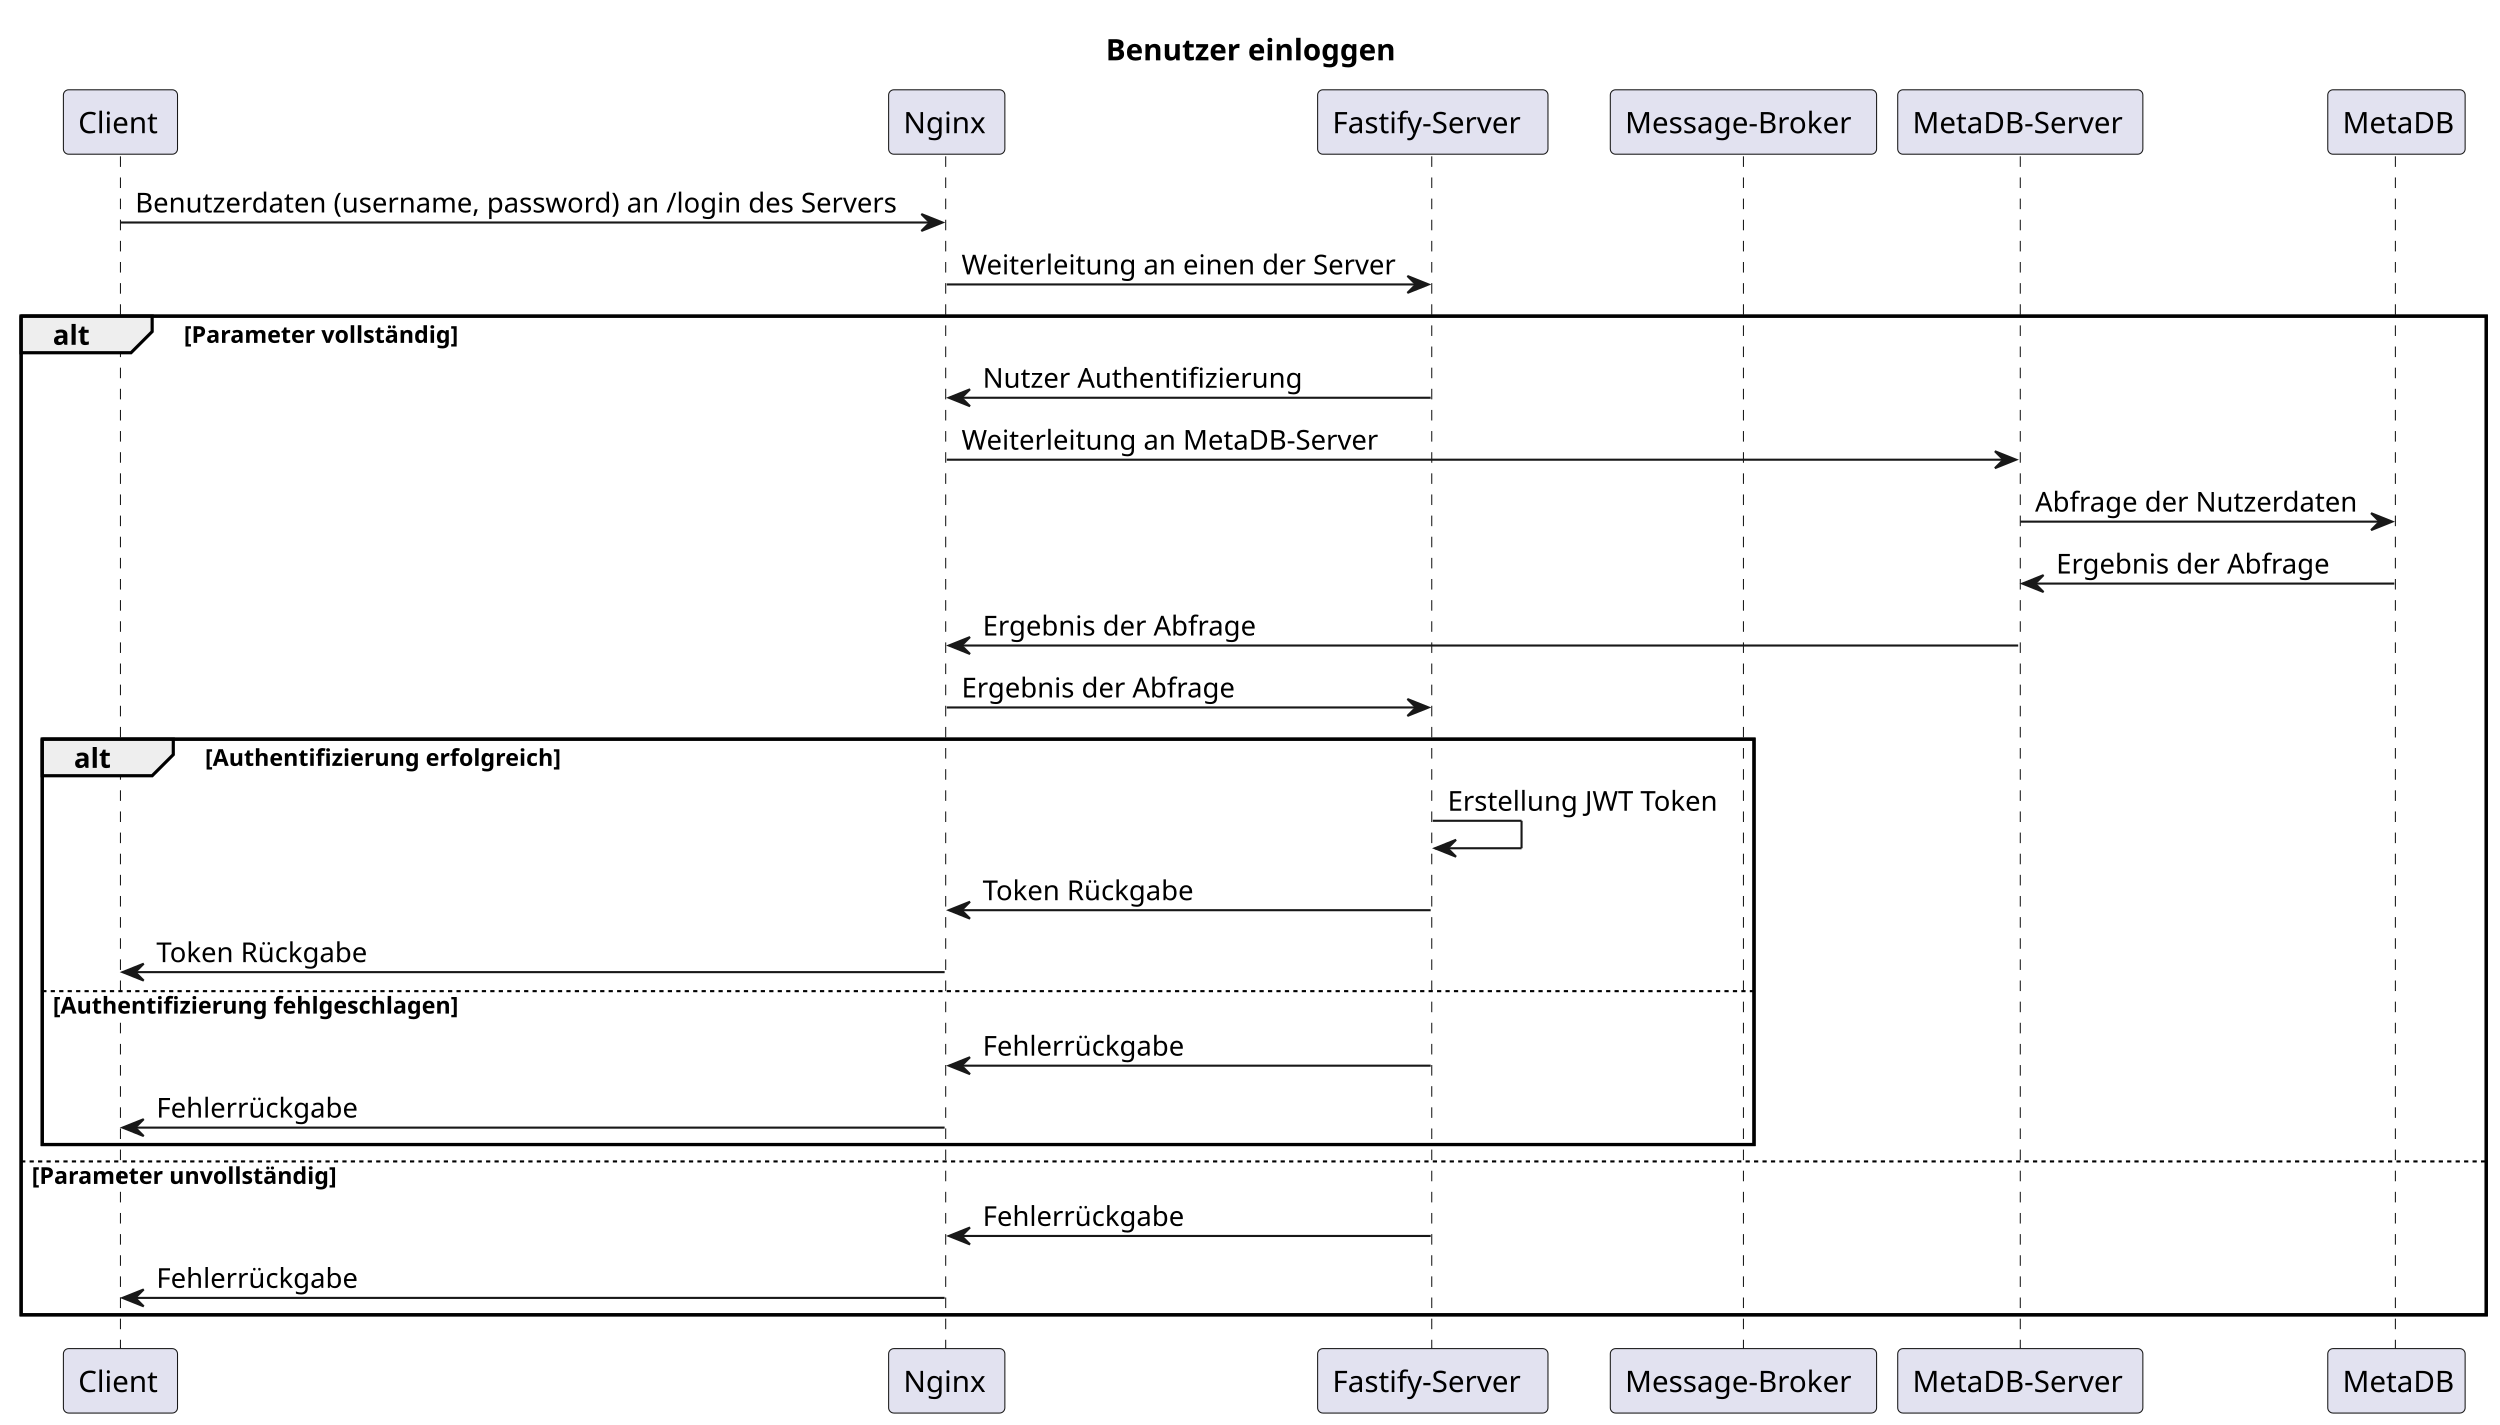
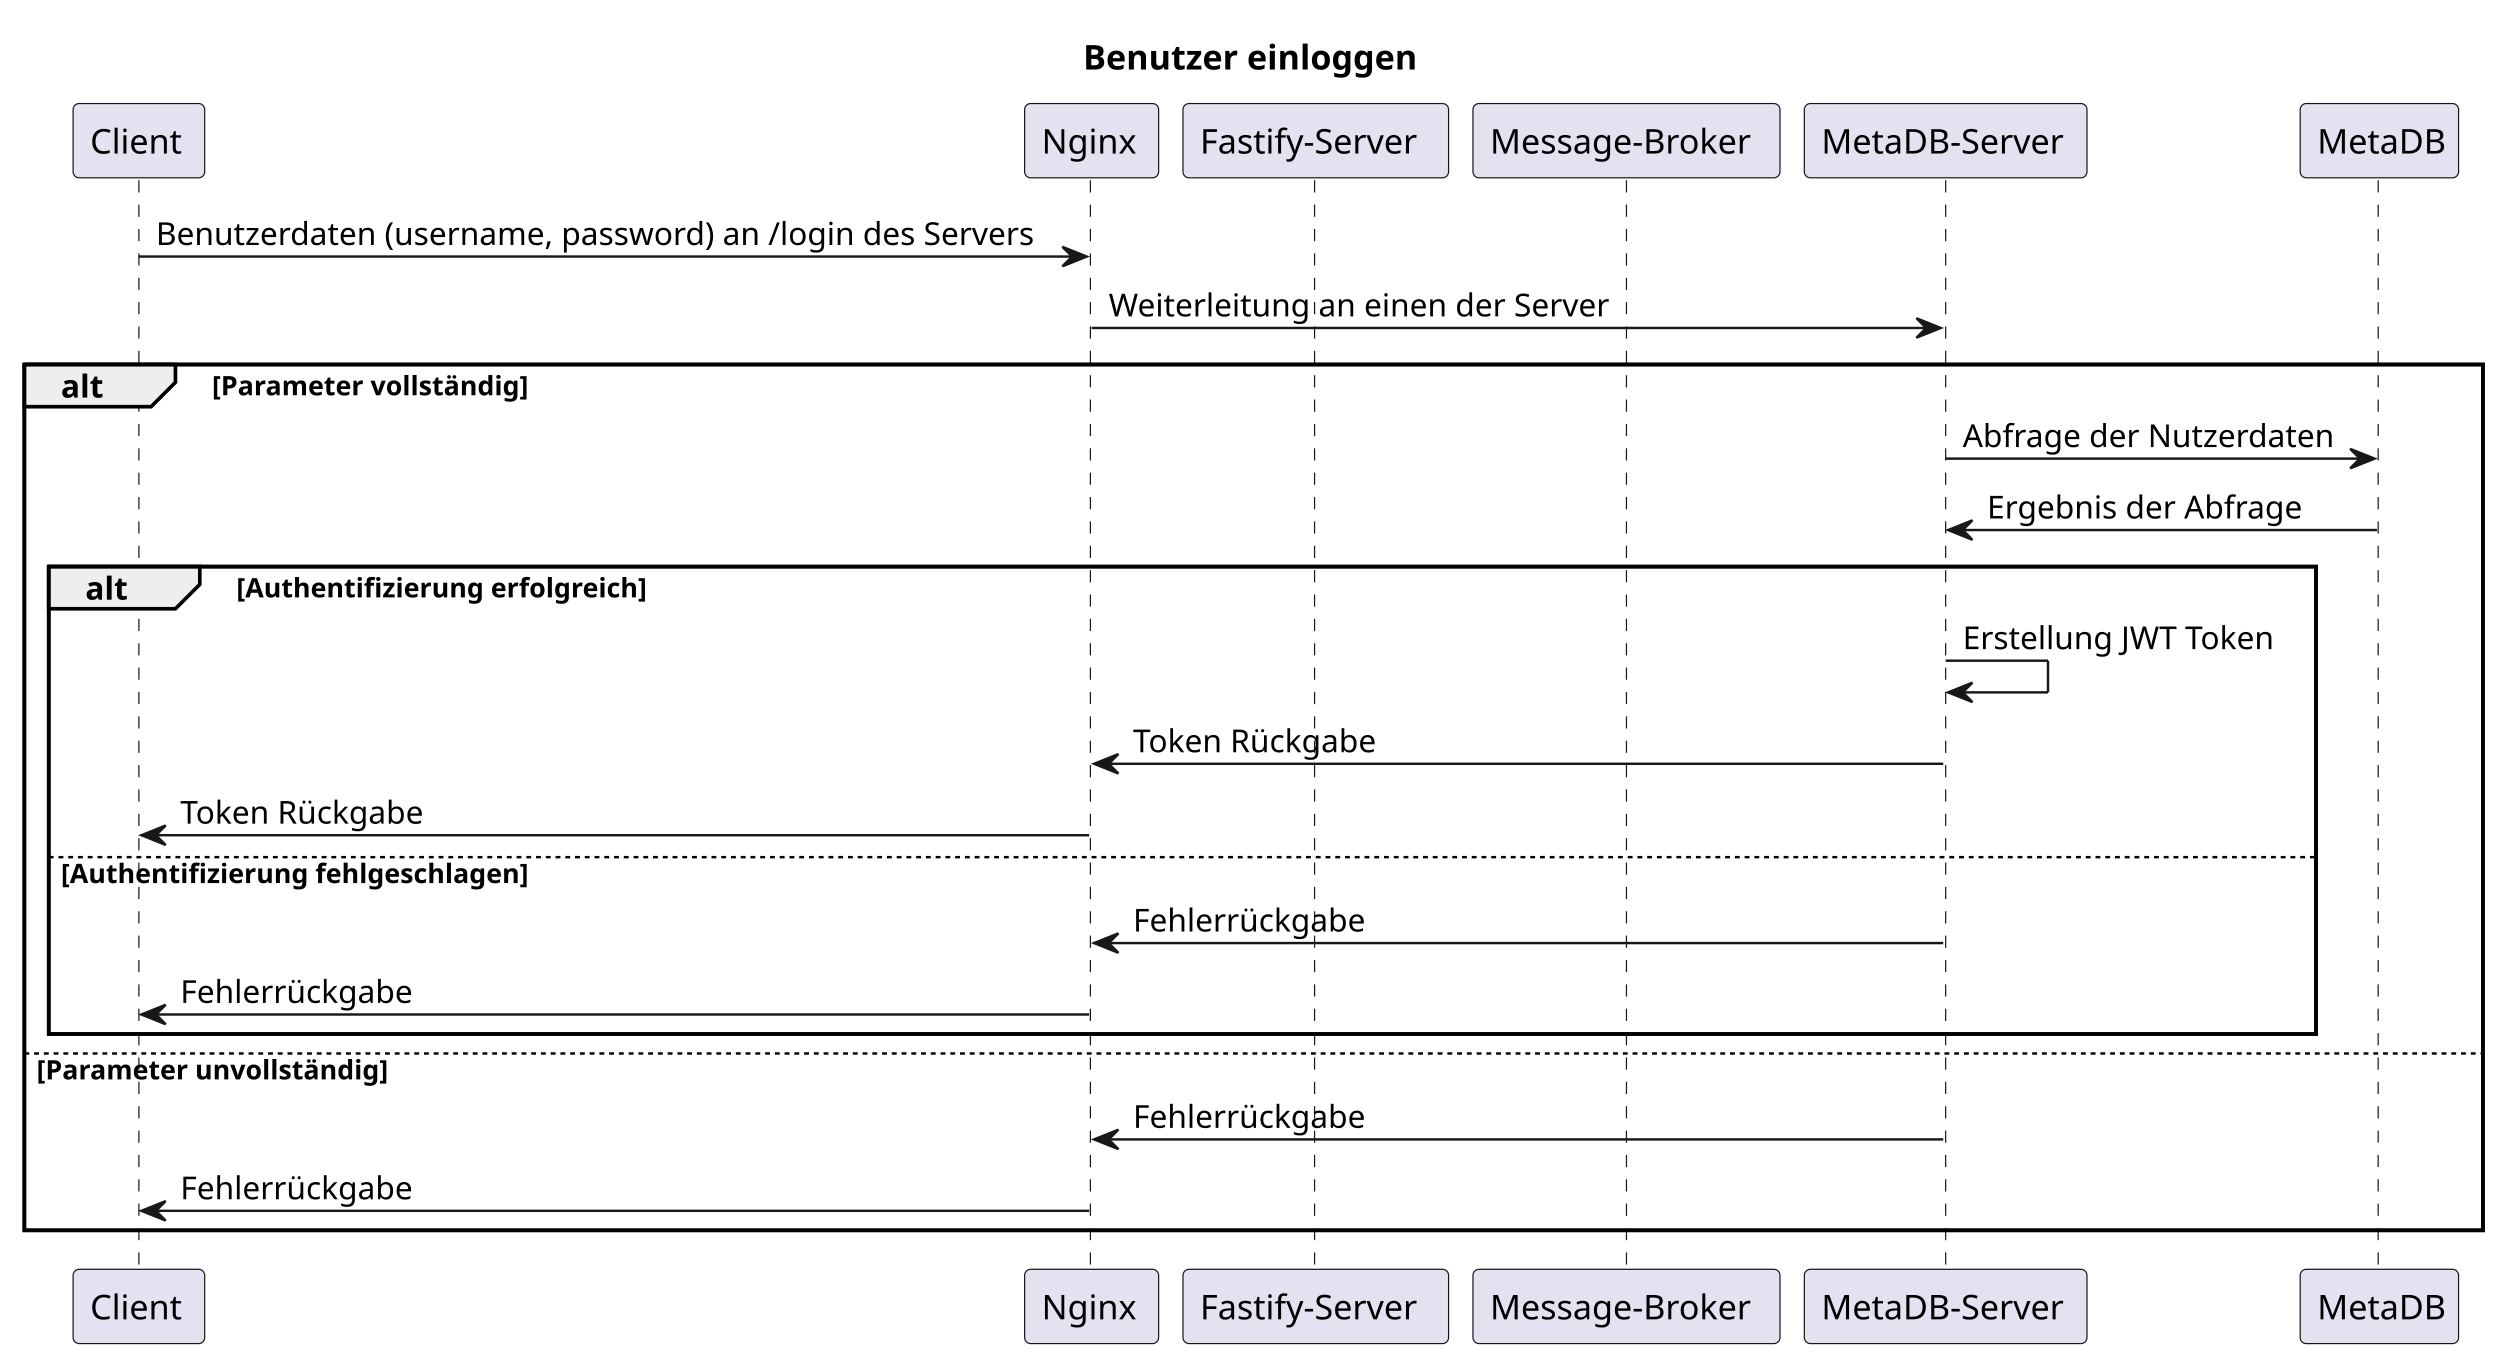
- <svg xmlns="http://www.w3.org/2000/svg" contentStyleType="text/css" height="674px" preserveAspectRatio="none" style="width:1183px;height:674px;background:#FFFFFF;" version="1.1" viewBox="0 0 1183 674" width="1183px" zoomAndPan="magnify">
+ <svg xmlns="http://www.w3.org/2000/svg" contentStyleType="text/css" height="557px" preserveAspectRatio="none" style="width:1026px;height:557px;background:#FFFFFF;" version="1.1" viewBox="0 0 1026 557" width="1026px" zoomAndPan="magnify">
  <defs />
  <g>
-     <text fill="#000000" font-family="sans-serif" font-size="14" font-weight="bold" lengthAdjust="spacing" textLength="139" x="523.25" y="28.535">Benutzer einloggen</text>
-     <rect fill="none" height="472.568" style="stroke:#000000;stroke-width:1.5;" width="1166.5" x="10" y="149.598" />
-     <rect fill="none" height="191.818" style="stroke:#000000;stroke-width:1.5;" width="810" x="20" y="349.772" />
-     <line style="stroke:#181818;stroke-width:0.5;stroke-dasharray:5.0,5.0;" x1="57" x2="57" y1="73.977" y2="639.166" />
-     <line style="stroke:#181818;stroke-width:0.5;stroke-dasharray:5.0,5.0;" x1="447.5" x2="447.5" y1="73.977" y2="639.166" />
-     <line style="stroke:#181818;stroke-width:0.5;stroke-dasharray:5.0,5.0;" x1="677.5" x2="677.5" y1="73.977" y2="639.166" />
-     <line style="stroke:#181818;stroke-width:0.5;stroke-dasharray:5.0,5.0;" x1="825" x2="825" y1="73.977" y2="639.166" />
-     <line style="stroke:#181818;stroke-width:0.5;stroke-dasharray:5.0,5.0;" x1="956" x2="956" y1="73.977" y2="639.166" />
-     <line style="stroke:#181818;stroke-width:0.5;stroke-dasharray:5.0,5.0;" x1="1133.5" x2="1133.5" y1="73.977" y2="639.166" />
+     <text fill="#000000" font-family="sans-serif" font-size="14" font-weight="bold" lengthAdjust="spacing" textLength="139" x="444.5" y="28.535">Benutzer einloggen</text>
+     <rect fill="none" height="355.326" style="stroke:#000000;stroke-width:1.5;" width="1009" x="10" y="149.598" />
+     <rect fill="none" height="191.818" style="stroke:#000000;stroke-width:1.5;" width="930.5" x="20" y="232.529" />
+     <line style="stroke:#181818;stroke-width:0.5;stroke-dasharray:5.0,5.0;" x1="57" x2="57" y1="73.977" y2="521.924" />
+     <line style="stroke:#181818;stroke-width:0.5;stroke-dasharray:5.0,5.0;" x1="447.5" x2="447.5" y1="73.977" y2="521.924" />
+     <line style="stroke:#181818;stroke-width:0.5;stroke-dasharray:5.0,5.0;" x1="539.5" x2="539.5" y1="73.977" y2="521.924" />
+     <line style="stroke:#181818;stroke-width:0.5;stroke-dasharray:5.0,5.0;" x1="667.5" x2="667.5" y1="73.977" y2="521.924" />
+     <line style="stroke:#181818;stroke-width:0.5;stroke-dasharray:5.0,5.0;" x1="798.5" x2="798.5" y1="73.977" y2="521.924" />
+     <line style="stroke:#181818;stroke-width:0.5;stroke-dasharray:5.0,5.0;" x1="976" x2="976" y1="73.977" y2="521.924" />
    <rect fill="#E2E2F0" height="30.488" rx="2.5" ry="2.5" style="stroke:#181818;stroke-width:0.5;" width="54" x="30" y="42.488" />
    <text fill="#000000" font-family="sans-serif" font-size="14" lengthAdjust="spacing" textLength="40" x="37" y="63.023">Client</text>
-     <rect fill="#E2E2F0" height="30.488" rx="2.5" ry="2.5" style="stroke:#181818;stroke-width:0.5;" width="54" x="30" y="638.166" />
-     <text fill="#000000" font-family="sans-serif" font-size="14" lengthAdjust="spacing" textLength="40" x="37" y="658.701">Client</text>
+     <rect fill="#E2E2F0" height="30.488" rx="2.5" ry="2.5" style="stroke:#181818;stroke-width:0.5;" width="54" x="30" y="520.924" />
+     <text fill="#000000" font-family="sans-serif" font-size="14" lengthAdjust="spacing" textLength="40" x="37" y="541.459">Client</text>
    <rect fill="#E2E2F0" height="30.488" rx="2.5" ry="2.5" style="stroke:#181818;stroke-width:0.5;" width="55" x="420.5" y="42.488" />
    <text fill="#000000" font-family="sans-serif" font-size="14" lengthAdjust="spacing" textLength="41" x="427.5" y="63.023">Nginx</text>
-     <rect fill="#E2E2F0" height="30.488" rx="2.5" ry="2.5" style="stroke:#181818;stroke-width:0.5;" width="55" x="420.5" y="638.166" />
-     <text fill="#000000" font-family="sans-serif" font-size="14" lengthAdjust="spacing" textLength="41" x="427.5" y="658.701">Nginx</text>
-     <rect fill="#E2E2F0" height="30.488" rx="2.5" ry="2.5" style="stroke:#181818;stroke-width:0.5;" width="109" x="623.5" y="42.488" />
-     <text fill="#000000" font-family="sans-serif" font-size="14" lengthAdjust="spacing" textLength="95" x="630.5" y="63.023">Fastify-Server</text>
-     <rect fill="#E2E2F0" height="30.488" rx="2.5" ry="2.5" style="stroke:#181818;stroke-width:0.5;" width="109" x="623.5" y="638.166" />
-     <text fill="#000000" font-family="sans-serif" font-size="14" lengthAdjust="spacing" textLength="95" x="630.5" y="658.701">Fastify-Server</text>
-     <rect fill="#E2E2F0" height="30.488" rx="2.5" ry="2.5" style="stroke:#181818;stroke-width:0.5;" width="126" x="762" y="42.488" />
-     <text fill="#000000" font-family="sans-serif" font-size="14" lengthAdjust="spacing" textLength="112" x="769" y="63.023">Message-Broker</text>
-     <rect fill="#E2E2F0" height="30.488" rx="2.5" ry="2.5" style="stroke:#181818;stroke-width:0.5;" width="126" x="762" y="638.166" />
-     <text fill="#000000" font-family="sans-serif" font-size="14" lengthAdjust="spacing" textLength="112" x="769" y="658.701">Message-Broker</text>
-     <rect fill="#E2E2F0" height="30.488" rx="2.5" ry="2.5" style="stroke:#181818;stroke-width:0.5;" width="116" x="898" y="42.488" />
-     <text fill="#000000" font-family="sans-serif" font-size="14" lengthAdjust="spacing" textLength="102" x="905" y="63.023">MetaDB-Server</text>
-     <rect fill="#E2E2F0" height="30.488" rx="2.5" ry="2.5" style="stroke:#181818;stroke-width:0.5;" width="116" x="898" y="638.166" />
-     <text fill="#000000" font-family="sans-serif" font-size="14" lengthAdjust="spacing" textLength="102" x="905" y="658.701">MetaDB-Server</text>
-     <rect fill="#E2E2F0" height="30.488" rx="2.5" ry="2.5" style="stroke:#181818;stroke-width:0.5;" width="65" x="1101.5" y="42.488" />
-     <text fill="#000000" font-family="sans-serif" font-size="14" lengthAdjust="spacing" textLength="51" x="1108.5" y="63.023">MetaDB</text>
-     <rect fill="#E2E2F0" height="30.488" rx="2.5" ry="2.5" style="stroke:#181818;stroke-width:0.5;" width="65" x="1101.5" y="638.166" />
-     <text fill="#000000" font-family="sans-serif" font-size="14" lengthAdjust="spacing" textLength="51" x="1108.5" y="658.701">MetaDB</text>
+     <rect fill="#E2E2F0" height="30.488" rx="2.5" ry="2.5" style="stroke:#181818;stroke-width:0.5;" width="55" x="420.5" y="520.924" />
+     <text fill="#000000" font-family="sans-serif" font-size="14" lengthAdjust="spacing" textLength="41" x="427.5" y="541.459">Nginx</text>
+     <rect fill="#E2E2F0" height="30.488" rx="2.5" ry="2.5" style="stroke:#181818;stroke-width:0.5;" width="109" x="485.5" y="42.488" />
+     <text fill="#000000" font-family="sans-serif" font-size="14" lengthAdjust="spacing" textLength="95" x="492.5" y="63.023">Fastify-Server</text>
+     <rect fill="#E2E2F0" height="30.488" rx="2.5" ry="2.5" style="stroke:#181818;stroke-width:0.5;" width="109" x="485.5" y="520.924" />
+     <text fill="#000000" font-family="sans-serif" font-size="14" lengthAdjust="spacing" textLength="95" x="492.5" y="541.459">Fastify-Server</text>
+     <rect fill="#E2E2F0" height="30.488" rx="2.5" ry="2.5" style="stroke:#181818;stroke-width:0.5;" width="126" x="604.5" y="42.488" />
+     <text fill="#000000" font-family="sans-serif" font-size="14" lengthAdjust="spacing" textLength="112" x="611.5" y="63.023">Message-Broker</text>
+     <rect fill="#E2E2F0" height="30.488" rx="2.5" ry="2.5" style="stroke:#181818;stroke-width:0.5;" width="126" x="604.5" y="520.924" />
+     <text fill="#000000" font-family="sans-serif" font-size="14" lengthAdjust="spacing" textLength="112" x="611.5" y="541.459">Message-Broker</text>
+     <rect fill="#E2E2F0" height="30.488" rx="2.5" ry="2.5" style="stroke:#181818;stroke-width:0.5;" width="116" x="740.5" y="42.488" />
+     <text fill="#000000" font-family="sans-serif" font-size="14" lengthAdjust="spacing" textLength="102" x="747.5" y="63.023">MetaDB-Server</text>
+     <rect fill="#E2E2F0" height="30.488" rx="2.5" ry="2.5" style="stroke:#181818;stroke-width:0.5;" width="116" x="740.5" y="520.924" />
+     <text fill="#000000" font-family="sans-serif" font-size="14" lengthAdjust="spacing" textLength="102" x="747.5" y="541.459">MetaDB-Server</text>
+     <rect fill="#E2E2F0" height="30.488" rx="2.5" ry="2.5" style="stroke:#181818;stroke-width:0.5;" width="65" x="944" y="42.488" />
+     <text fill="#000000" font-family="sans-serif" font-size="14" lengthAdjust="spacing" textLength="51" x="951" y="63.023">MetaDB</text>
+     <rect fill="#E2E2F0" height="30.488" rx="2.5" ry="2.5" style="stroke:#181818;stroke-width:0.5;" width="65" x="944" y="520.924" />
+     <text fill="#000000" font-family="sans-serif" font-size="14" lengthAdjust="spacing" textLength="51" x="951" y="541.459">MetaDB</text>
    <polygon fill="#181818" points="436,101.287,446,105.287,436,109.287,440,105.287" style="stroke:#181818;stroke-width:1.0;" />
    <line style="stroke:#181818;stroke-width:1.0;" x1="57" x2="442" y1="105.287" y2="105.287" />
    <text fill="#000000" font-family="sans-serif" font-size="13" lengthAdjust="spacing" textLength="367" x="64" y="100.545">Benutzerdaten (username, password) an /login des Servers</text>
-     <polygon fill="#181818" points="666,130.598,676,134.598,666,138.598,670,134.598" style="stroke:#181818;stroke-width:1.0;" />
-     <line style="stroke:#181818;stroke-width:1.0;" x1="448" x2="672" y1="134.598" y2="134.598" />
+     <polygon fill="#181818" points="786.5,130.598,796.5,134.598,786.5,138.598,790.5,134.598" style="stroke:#181818;stroke-width:1.0;" />
+     <line style="stroke:#181818;stroke-width:1.0;" x1="448" x2="792.5" y1="134.598" y2="134.598" />
    <text fill="#000000" font-family="sans-serif" font-size="13" lengthAdjust="spacing" textLength="206" x="455" y="129.856">Weiterleitung an einen der Server</text>
    <path d="M10,149.598 L72,149.598 L72,156.908 L62,166.908 L10,166.908 L10,149.598 " fill="#EEEEEE" style="stroke:#000000;stroke-width:1.5;" />
-     <rect fill="none" height="472.568" style="stroke:#000000;stroke-width:1.5;" width="1166.5" x="10" y="149.598" />
+     <rect fill="none" height="355.326" style="stroke:#000000;stroke-width:1.5;" width="1009" x="10" y="149.598" />
    <text fill="#000000" font-family="sans-serif" font-size="13" font-weight="bold" lengthAdjust="spacing" textLength="17" x="25" y="163.166">alt</text>
    <text fill="#000000" font-family="sans-serif" font-size="11" font-weight="bold" lengthAdjust="spacing" textLength="131" x="87" y="162.232">[Parameter vollständig]</text>
-     <polygon fill="#181818" points="459,184.219,449,188.219,459,192.219,455,188.219" style="stroke:#181818;stroke-width:1.0;" />
-     <line style="stroke:#181818;stroke-width:1.0;" x1="453" x2="677" y1="188.219" y2="188.219" />
-     <text fill="#000000" font-family="sans-serif" font-size="13" lengthAdjust="spacing" textLength="156" x="465" y="183.477">Nutzer Authentifizierung</text>
-     <polygon fill="#181818" points="944,213.529,954,217.529,944,221.529,948,217.529" style="stroke:#181818;stroke-width:1.0;" />
-     <line style="stroke:#181818;stroke-width:1.0;" x1="448" x2="950" y1="217.529" y2="217.529" />
-     <text fill="#000000" font-family="sans-serif" font-size="13" lengthAdjust="spacing" textLength="199" x="455" y="212.787">Weiterleitung an MetaDB-Server</text>
-     <polygon fill="#181818" points="1122,242.84,1132,246.84,1122,250.84,1126,246.84" style="stroke:#181818;stroke-width:1.0;" />
-     <line style="stroke:#181818;stroke-width:1.0;" x1="956" x2="1128" y1="246.84" y2="246.84" />
-     <text fill="#000000" font-family="sans-serif" font-size="13" lengthAdjust="spacing" textLength="154" x="963" y="242.098">Abfrage der Nutzerdaten</text>
-     <polygon fill="#181818" points="967,272.15,957,276.15,967,280.15,963,276.15" style="stroke:#181818;stroke-width:1.0;" />
-     <line style="stroke:#181818;stroke-width:1.0;" x1="961" x2="1133" y1="276.15" y2="276.15" />
-     <text fill="#000000" font-family="sans-serif" font-size="13" lengthAdjust="spacing" textLength="131" x="973" y="271.408">Ergebnis der Abfrage</text>
-     <polygon fill="#181818" points="459,301.461,449,305.461,459,309.461,455,305.461" style="stroke:#181818;stroke-width:1.0;" />
-     <line style="stroke:#181818;stroke-width:1.0;" x1="453" x2="955" y1="305.461" y2="305.461" />
-     <text fill="#000000" font-family="sans-serif" font-size="13" lengthAdjust="spacing" textLength="131" x="465" y="300.719">Ergebnis der Abfrage</text>
-     <polygon fill="#181818" points="666,330.772,676,334.772,666,338.772,670,334.772" style="stroke:#181818;stroke-width:1.0;" />
-     <line style="stroke:#181818;stroke-width:1.0;" x1="448" x2="672" y1="334.772" y2="334.772" />
-     <text fill="#000000" font-family="sans-serif" font-size="13" lengthAdjust="spacing" textLength="131" x="455" y="330.029">Ergebnis der Abfrage</text>
-     <path d="M20,349.772 L82,349.772 L82,357.082 L72,367.082 L20,367.082 L20,349.772 " fill="#EEEEEE" style="stroke:#000000;stroke-width:1.5;" />
-     <rect fill="none" height="191.818" style="stroke:#000000;stroke-width:1.5;" width="810" x="20" y="349.772" />
-     <text fill="#000000" font-family="sans-serif" font-size="13" font-weight="bold" lengthAdjust="spacing" textLength="17" x="35" y="363.34">alt</text>
-     <text fill="#000000" font-family="sans-serif" font-size="11" font-weight="bold" lengthAdjust="spacing" textLength="172" x="97" y="362.406">[Authentifizierung erfolgreich]</text>
-     <line style="stroke:#181818;stroke-width:1.0;" x1="678" x2="720" y1="388.393" y2="388.393" />
-     <line style="stroke:#181818;stroke-width:1.0;" x1="720" x2="720" y1="388.393" y2="401.393" />
-     <line style="stroke:#181818;stroke-width:1.0;" x1="679" x2="720" y1="401.393" y2="401.393" />
-     <polygon fill="#181818" points="689,397.393,679,401.393,689,405.393,685,401.393" style="stroke:#181818;stroke-width:1.0;" />
-     <text fill="#000000" font-family="sans-serif" font-size="13" lengthAdjust="spacing" textLength="133" x="685" y="383.65">Erstellung JWT Token</text>
-     <polygon fill="#181818" points="459,426.703,449,430.703,459,434.703,455,430.703" style="stroke:#181818;stroke-width:1.0;" />
-     <line style="stroke:#181818;stroke-width:1.0;" x1="453" x2="677" y1="430.703" y2="430.703" />
-     <text fill="#000000" font-family="sans-serif" font-size="13" lengthAdjust="spacing" textLength="104" x="465" y="425.961">Token Rückgabe</text>
-     <polygon fill="#181818" points="68,456.014,58,460.014,68,464.014,64,460.014" style="stroke:#181818;stroke-width:1.0;" />
-     <line style="stroke:#181818;stroke-width:1.0;" x1="62" x2="447" y1="460.014" y2="460.014" />
-     <text fill="#000000" font-family="sans-serif" font-size="13" lengthAdjust="spacing" textLength="104" x="74" y="455.272">Token Rückgabe</text>
-     <line style="stroke:#000000;stroke-width:1.0;stroke-dasharray:2.0,2.0;" x1="20" x2="830" y1="469.014" y2="469.014" />
-     <text fill="#000000" font-family="sans-serif" font-size="11" font-weight="bold" lengthAdjust="spacing" textLength="194" x="25" y="479.648">[Authentifizierung fehlgeschlagen]</text>
-     <polygon fill="#181818" points="459,500.279,449,504.279,459,508.279,455,504.279" style="stroke:#181818;stroke-width:1.0;" />
-     <line style="stroke:#181818;stroke-width:1.0;" x1="453" x2="677" y1="504.279" y2="504.279" />
-     <text fill="#000000" font-family="sans-serif" font-size="13" lengthAdjust="spacing" textLength="96" x="465" y="499.537">Fehlerrückgabe</text>
-     <polygon fill="#181818" points="68,529.59,58,533.59,68,537.59,64,533.59" style="stroke:#181818;stroke-width:1.0;" />
-     <line style="stroke:#181818;stroke-width:1.0;" x1="62" x2="447" y1="533.59" y2="533.59" />
-     <text fill="#000000" font-family="sans-serif" font-size="13" lengthAdjust="spacing" textLength="96" x="74" y="528.848">Fehlerrückgabe</text>
-     <line style="stroke:#000000;stroke-width:1.0;stroke-dasharray:2.0,2.0;" x1="10" x2="1176.5" y1="549.59" y2="549.59" />
-     <text fill="#000000" font-family="sans-serif" font-size="11" font-weight="bold" lengthAdjust="spacing" textLength="145" x="15" y="560.225">[Parameter unvollständig]</text>
-     <polygon fill="#181818" points="459,580.856,449,584.856,459,588.856,455,584.856" style="stroke:#181818;stroke-width:1.0;" />
-     <line style="stroke:#181818;stroke-width:1.0;" x1="453" x2="677" y1="584.856" y2="584.856" />
-     <text fill="#000000" font-family="sans-serif" font-size="13" lengthAdjust="spacing" textLength="96" x="465" y="580.113">Fehlerrückgabe</text>
-     <polygon fill="#181818" points="68,610.166,58,614.166,68,618.166,64,614.166" style="stroke:#181818;stroke-width:1.0;" />
-     <line style="stroke:#181818;stroke-width:1.0;" x1="62" x2="447" y1="614.166" y2="614.166" />
-     <text fill="#000000" font-family="sans-serif" font-size="13" lengthAdjust="spacing" textLength="96" x="74" y="609.424">Fehlerrückgabe</text>
+     <polygon fill="#181818" points="964.5,184.219,974.5,188.219,964.5,192.219,968.5,188.219" style="stroke:#181818;stroke-width:1.0;" />
+     <line style="stroke:#181818;stroke-width:1.0;" x1="798.5" x2="970.5" y1="188.219" y2="188.219" />
+     <text fill="#000000" font-family="sans-serif" font-size="13" lengthAdjust="spacing" textLength="154" x="805.5" y="183.477">Abfrage der Nutzerdaten</text>
+     <polygon fill="#181818" points="809.5,213.529,799.5,217.529,809.5,221.529,805.5,217.529" style="stroke:#181818;stroke-width:1.0;" />
+     <line style="stroke:#181818;stroke-width:1.0;" x1="803.5" x2="975.5" y1="217.529" y2="217.529" />
+     <text fill="#000000" font-family="sans-serif" font-size="13" lengthAdjust="spacing" textLength="131" x="815.5" y="212.787">Ergebnis der Abfrage</text>
+     <path d="M20,232.529 L82,232.529 L82,239.84 L72,249.84 L20,249.84 L20,232.529 " fill="#EEEEEE" style="stroke:#000000;stroke-width:1.5;" />
+     <rect fill="none" height="191.818" style="stroke:#000000;stroke-width:1.5;" width="930.5" x="20" y="232.529" />
+     <text fill="#000000" font-family="sans-serif" font-size="13" font-weight="bold" lengthAdjust="spacing" textLength="17" x="35" y="246.098">alt</text>
+     <text fill="#000000" font-family="sans-serif" font-size="11" font-weight="bold" lengthAdjust="spacing" textLength="172" x="97" y="245.164">[Authentifizierung erfolgreich]</text>
+     <line style="stroke:#181818;stroke-width:1.0;" x1="798.5" x2="840.5" y1="271.15" y2="271.15" />
+     <line style="stroke:#181818;stroke-width:1.0;" x1="840.5" x2="840.5" y1="271.15" y2="284.15" />
+     <line style="stroke:#181818;stroke-width:1.0;" x1="799.5" x2="840.5" y1="284.15" y2="284.15" />
+     <polygon fill="#181818" points="809.5,280.15,799.5,284.15,809.5,288.15,805.5,284.15" style="stroke:#181818;stroke-width:1.0;" />
+     <text fill="#000000" font-family="sans-serif" font-size="13" lengthAdjust="spacing" textLength="133" x="805.5" y="266.408">Erstellung JWT Token</text>
+     <polygon fill="#181818" points="459,309.461,449,313.461,459,317.461,455,313.461" style="stroke:#181818;stroke-width:1.0;" />
+     <line style="stroke:#181818;stroke-width:1.0;" x1="453" x2="797.5" y1="313.461" y2="313.461" />
+     <text fill="#000000" font-family="sans-serif" font-size="13" lengthAdjust="spacing" textLength="104" x="465" y="308.719">Token Rückgabe</text>
+     <polygon fill="#181818" points="68,338.772,58,342.772,68,346.772,64,342.772" style="stroke:#181818;stroke-width:1.0;" />
+     <line style="stroke:#181818;stroke-width:1.0;" x1="62" x2="447" y1="342.772" y2="342.772" />
+     <text fill="#000000" font-family="sans-serif" font-size="13" lengthAdjust="spacing" textLength="104" x="74" y="338.029">Token Rückgabe</text>
+     <line style="stroke:#000000;stroke-width:1.0;stroke-dasharray:2.0,2.0;" x1="20" x2="950.5" y1="351.772" y2="351.772" />
+     <text fill="#000000" font-family="sans-serif" font-size="11" font-weight="bold" lengthAdjust="spacing" textLength="194" x="25" y="362.406">[Authentifizierung fehlgeschlagen]</text>
+     <polygon fill="#181818" points="459,383.037,449,387.037,459,391.037,455,387.037" style="stroke:#181818;stroke-width:1.0;" />
+     <line style="stroke:#181818;stroke-width:1.0;" x1="453" x2="797.5" y1="387.037" y2="387.037" />
+     <text fill="#000000" font-family="sans-serif" font-size="13" lengthAdjust="spacing" textLength="96" x="465" y="382.295">Fehlerrückgabe</text>
+     <polygon fill="#181818" points="68,412.348,58,416.348,68,420.348,64,416.348" style="stroke:#181818;stroke-width:1.0;" />
+     <line style="stroke:#181818;stroke-width:1.0;" x1="62" x2="447" y1="416.348" y2="416.348" />
+     <text fill="#000000" font-family="sans-serif" font-size="13" lengthAdjust="spacing" textLength="96" x="74" y="411.606">Fehlerrückgabe</text>
+     <line style="stroke:#000000;stroke-width:1.0;stroke-dasharray:2.0,2.0;" x1="10" x2="1019" y1="432.348" y2="432.348" />
+     <text fill="#000000" font-family="sans-serif" font-size="11" font-weight="bold" lengthAdjust="spacing" textLength="145" x="15" y="442.982">[Parameter unvollständig]</text>
+     <polygon fill="#181818" points="459,463.613,449,467.613,459,471.613,455,467.613" style="stroke:#181818;stroke-width:1.0;" />
+     <line style="stroke:#181818;stroke-width:1.0;" x1="453" x2="797.5" y1="467.613" y2="467.613" />
+     <text fill="#000000" font-family="sans-serif" font-size="13" lengthAdjust="spacing" textLength="96" x="465" y="462.871">Fehlerrückgabe</text>
+     <polygon fill="#181818" points="68,492.924,58,496.924,68,500.924,64,496.924" style="stroke:#181818;stroke-width:1.0;" />
+     <line style="stroke:#181818;stroke-width:1.0;" x1="62" x2="447" y1="496.924" y2="496.924" />
+     <text fill="#000000" font-family="sans-serif" font-size="13" lengthAdjust="spacing" textLength="96" x="74" y="492.182">Fehlerrückgabe</text>
  </g>
</svg>
